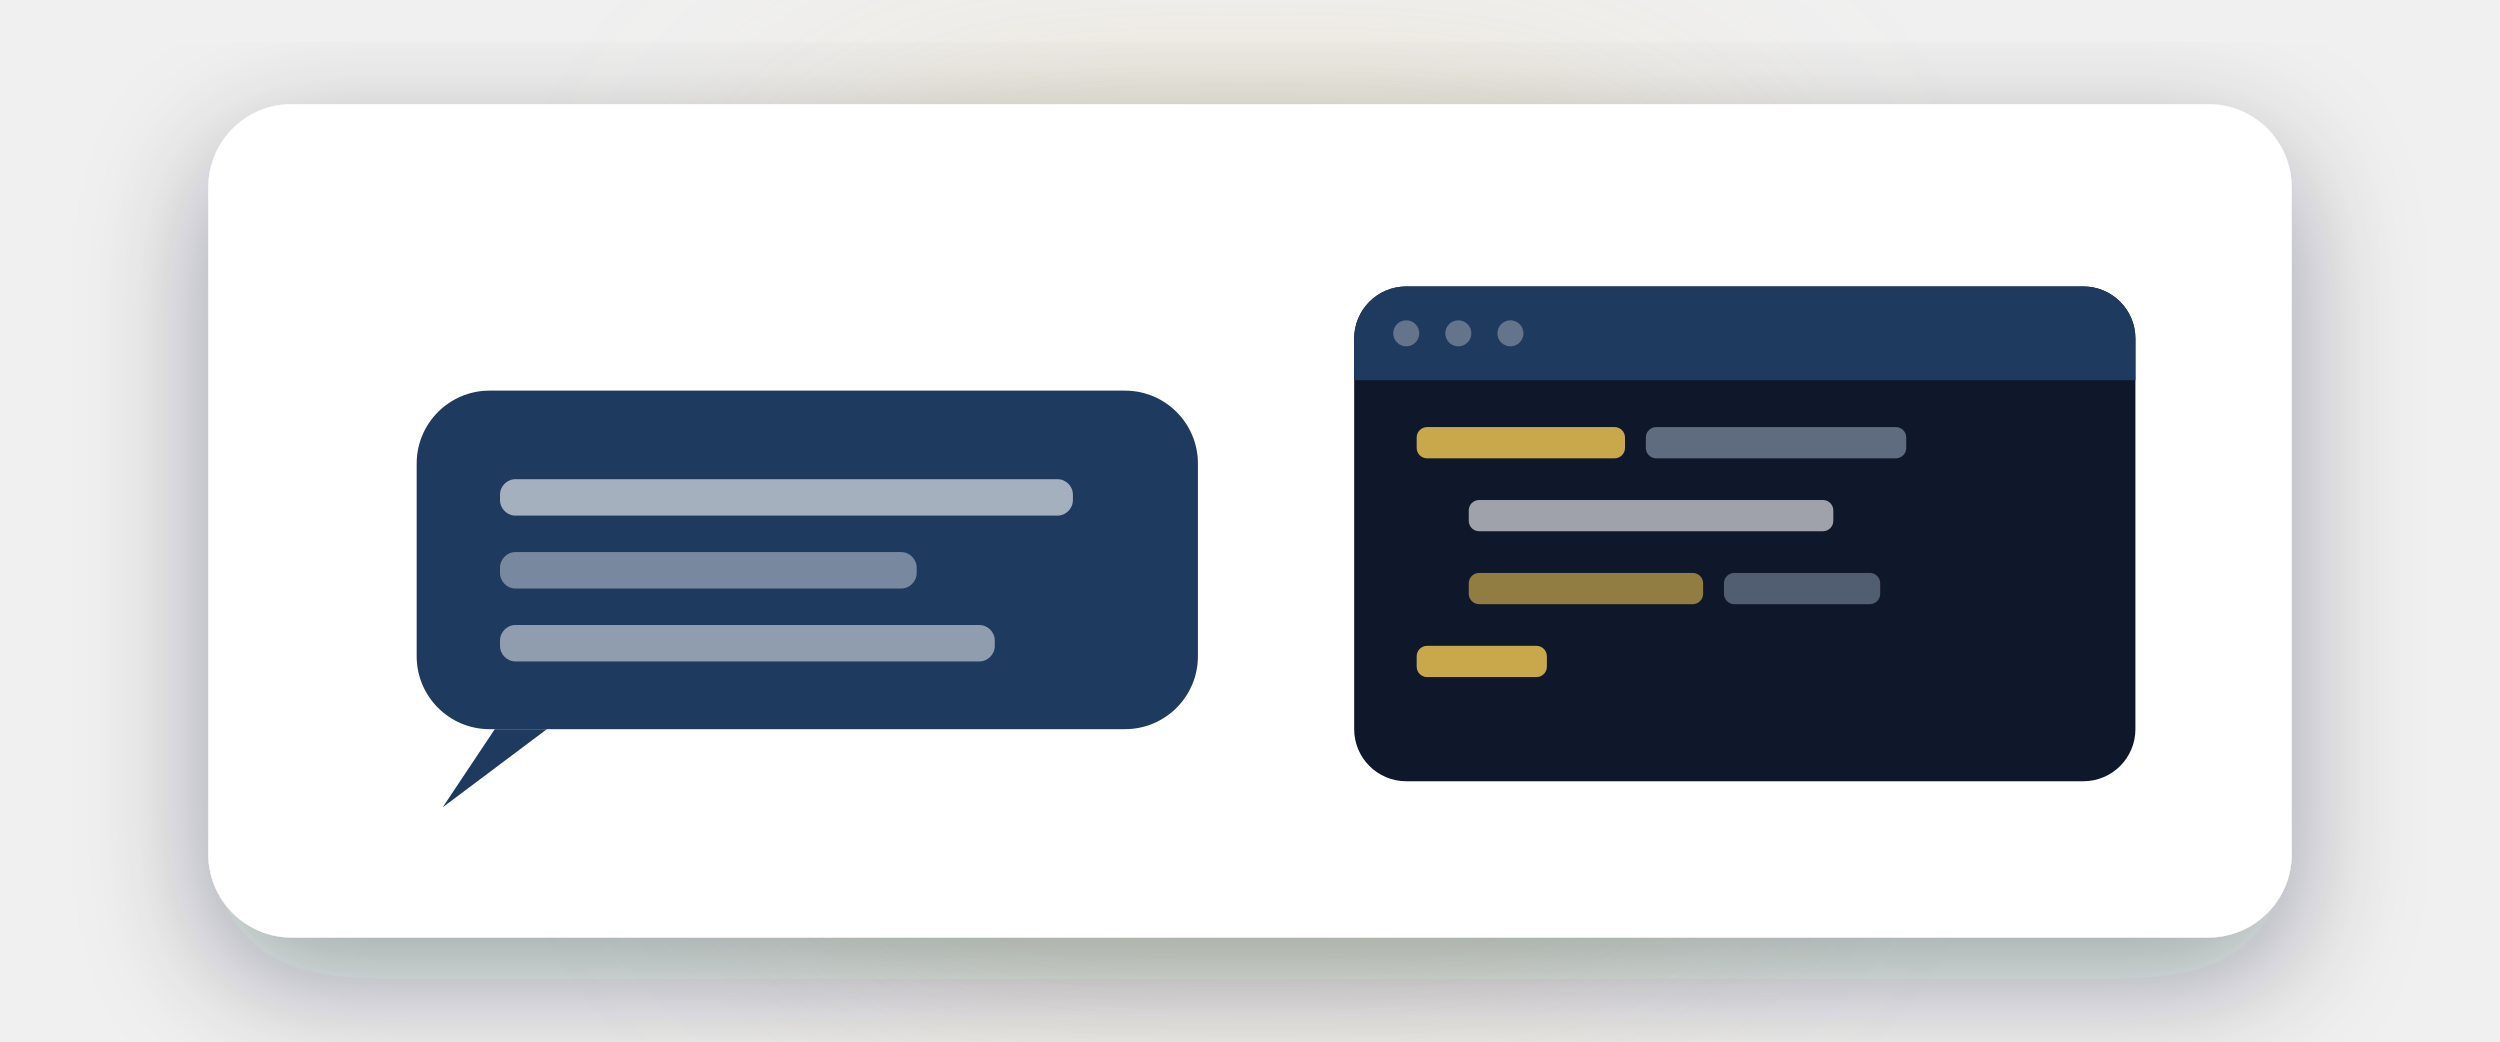
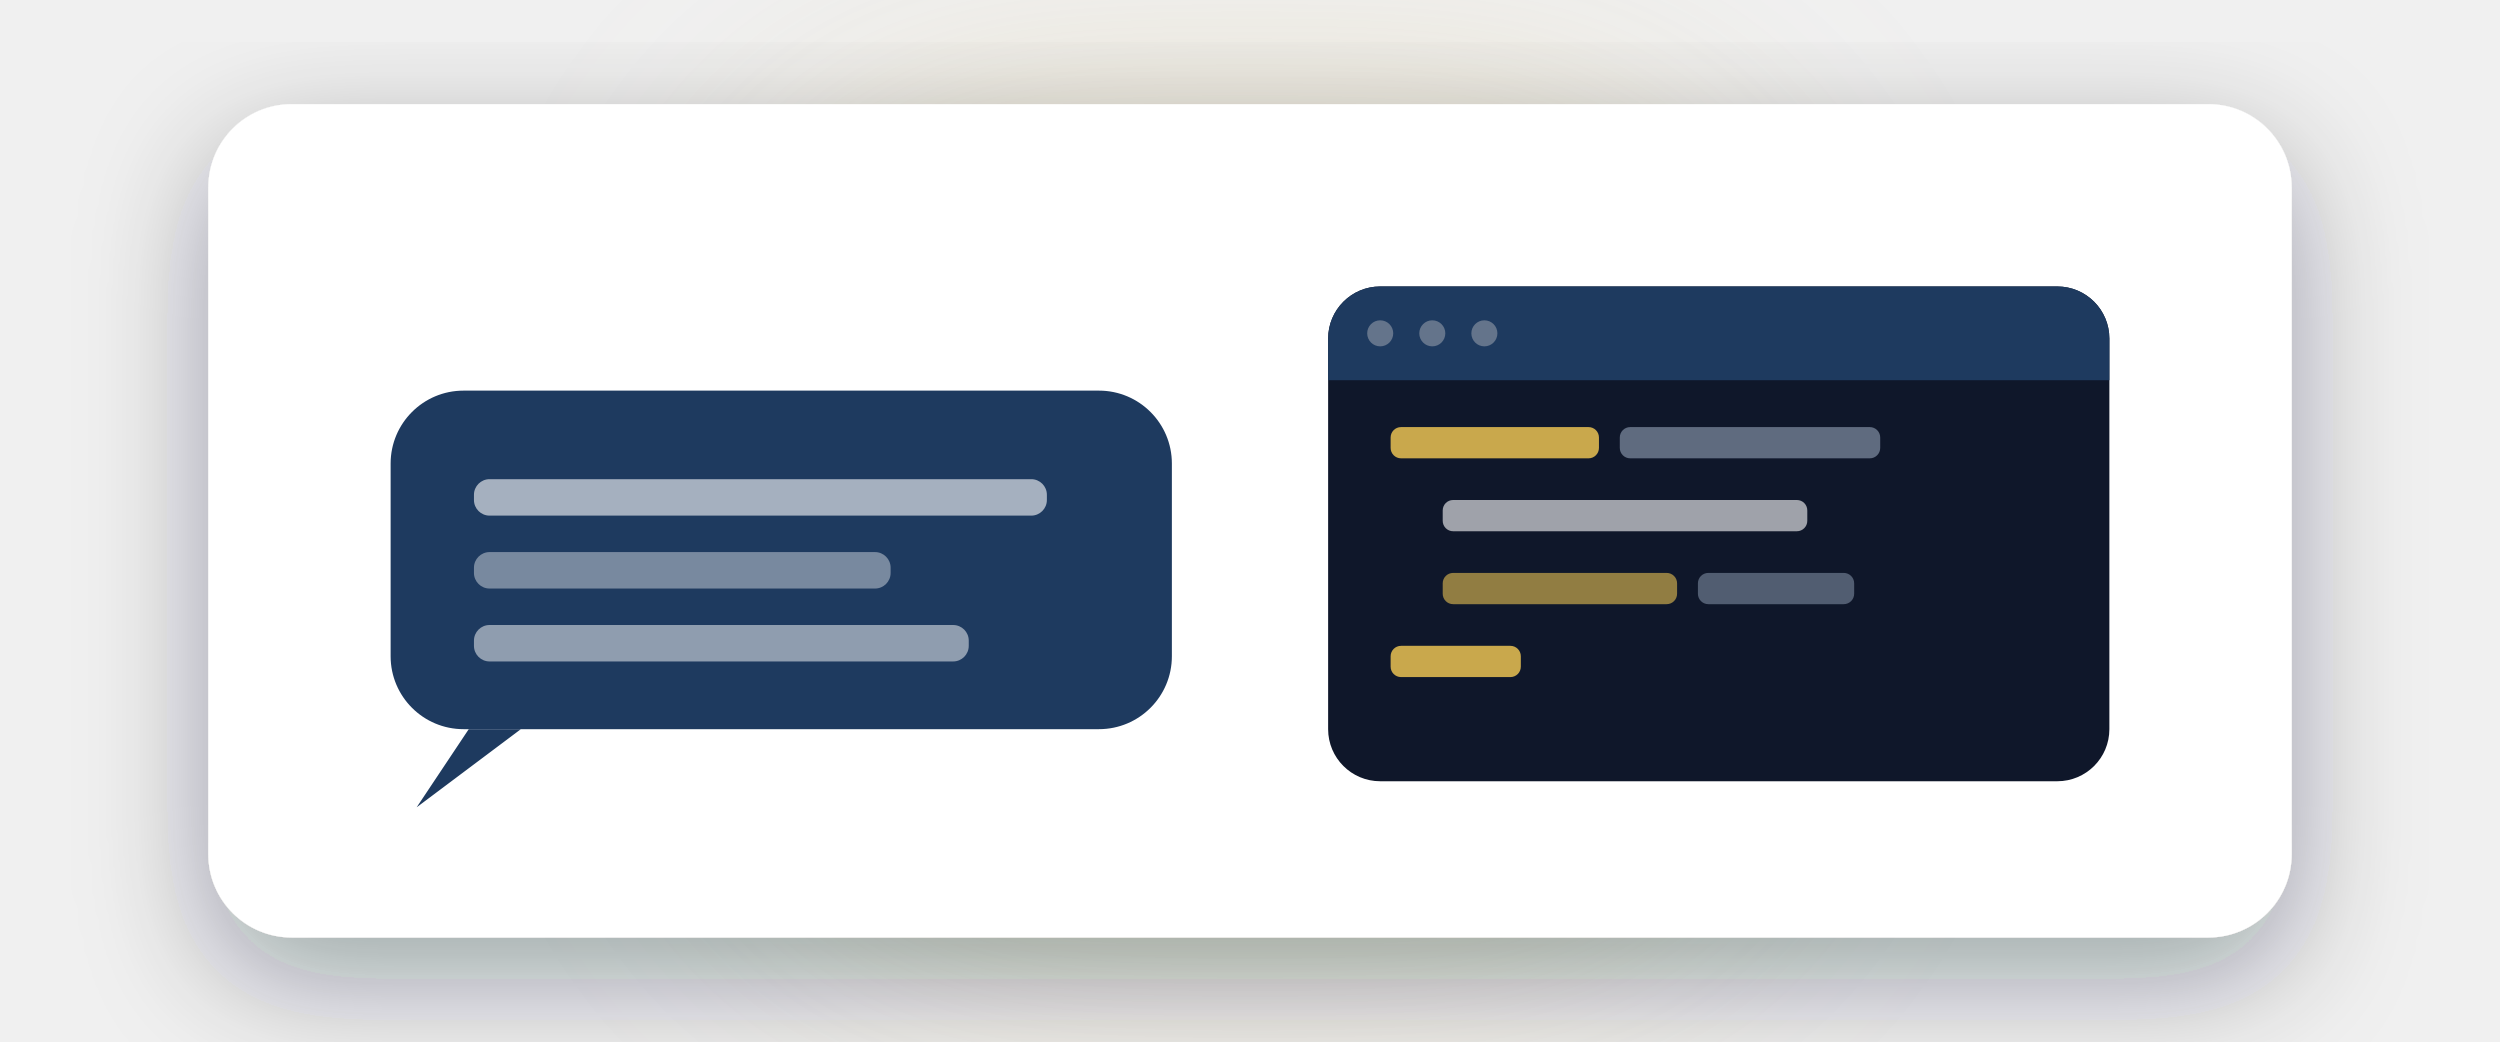
<svg xmlns="http://www.w3.org/2000/svg" viewBox="0 0 480 200" role="img" aria-labelledby="claude-illus-title claude-illus-desc">
  <defs>
    <filter id="claude-shadow" x="-30%" y="-30%" width="160%" height="160%">
      <feDropShadow dx="0" dy="8" stdDeviation="12" flood-color="#0a1830" flood-opacity="0.35" />
    </filter>
    <filter id="claude-glow" x="-100%" y="-100%" width="300%" height="300%">
      <feGaussianBlur stdDeviation="24" />
    </filter>
  </defs>
  <circle cx="240" cy="100" r="110" fill="#c9a84c" opacity="0.15" filter="url(#claude-glow)" />
  <g filter="url(#claude-shadow)">
    <rect x="40" y="20" width="400" height="160" rx="16" fill="#ffffff" />
  </g>
-   <rect x="80" y="75" width="150" height="65" rx="14" fill="#1e3a5f" />
-   <path d="M95,140 L85,155 L105,140 Z" fill="#1e3a5f" />
-   <rect x="96" y="92" width="110" height="7" rx="3" fill="#ffffff" opacity="0.6" />
-   <rect x="96" y="106" width="80" height="7" rx="3" fill="#ffffff" opacity="0.4" />
-   <rect x="96" y="120" width="95" height="7" rx="3" fill="#ffffff" opacity="0.5" />
+   <rect x="75" y="75" width="150" height="65" rx="14" fill="#1e3a5f" />
+   <path d="M90,140 L80,155 L100,140 Z" fill="#1e3a5f" />
+   <rect x="91" y="92" width="110" height="7" rx="3" fill="#ffffff" opacity="0.6" />
+   <rect x="91" y="106" width="80" height="7" rx="3" fill="#ffffff" opacity="0.4" />
+   <rect x="91" y="120" width="95" height="7" rx="3" fill="#ffffff" opacity="0.5" />
  <clipPath id="claude-code-clip">
-     <rect x="260" y="55" width="150" height="95" rx="10" />
+     <rect x="255" y="55" width="150" height="95" rx="10" />
  </clipPath>
  <g clip-path="url(#claude-code-clip)">
-     <rect x="260" y="55" width="150" height="95" fill="#0f172a" />
-     <rect x="260" y="55" width="150" height="18" fill="#1e3a5f" />
-     <circle cx="270" cy="64" r="2.5" fill="#64748b" />
-     <circle cx="280" cy="64" r="2.5" fill="#64748b" />
-     <circle cx="290" cy="64" r="2.5" fill="#64748b" />
-     <rect x="272" y="82" width="40" height="6" rx="2" fill="#c9a84c" />
-     <rect x="316" y="82" width="50" height="6" rx="2" fill="#94a3b8" opacity="0.6" />
-     <rect x="282" y="96" width="70" height="6" rx="2" fill="#ffffff" opacity="0.6" />
-     <rect x="282" y="110" width="45" height="6" rx="2" fill="#c9a84c" opacity="0.7" />
-     <rect x="331" y="110" width="30" height="6" rx="2" fill="#94a3b8" opacity="0.5" />
-     <rect x="272" y="124" width="25" height="6" rx="2" fill="#c9a84c" />
+     <rect x="255" y="55" width="150" height="95" fill="#0f172a" />
+     <rect x="255" y="55" width="150" height="18" fill="#1e3a5f" />
+     <circle cx="265" cy="64" r="2.5" fill="#64748b" />
+     <circle cx="275" cy="64" r="2.5" fill="#64748b" />
+     <circle cx="285" cy="64" r="2.5" fill="#64748b" />
+     <rect x="267" y="82" width="40" height="6" rx="2" fill="#c9a84c" />
+     <rect x="311" y="82" width="50" height="6" rx="2" fill="#94a3b8" opacity="0.6" />
+     <rect x="277" y="96" width="70" height="6" rx="2" fill="#ffffff" opacity="0.6" />
+     <rect x="277" y="110" width="45" height="6" rx="2" fill="#c9a84c" opacity="0.7" />
+     <rect x="326" y="110" width="30" height="6" rx="2" fill="#94a3b8" opacity="0.5" />
+     <rect x="267" y="124" width="25" height="6" rx="2" fill="#c9a84c" />
  </g>
</svg>
